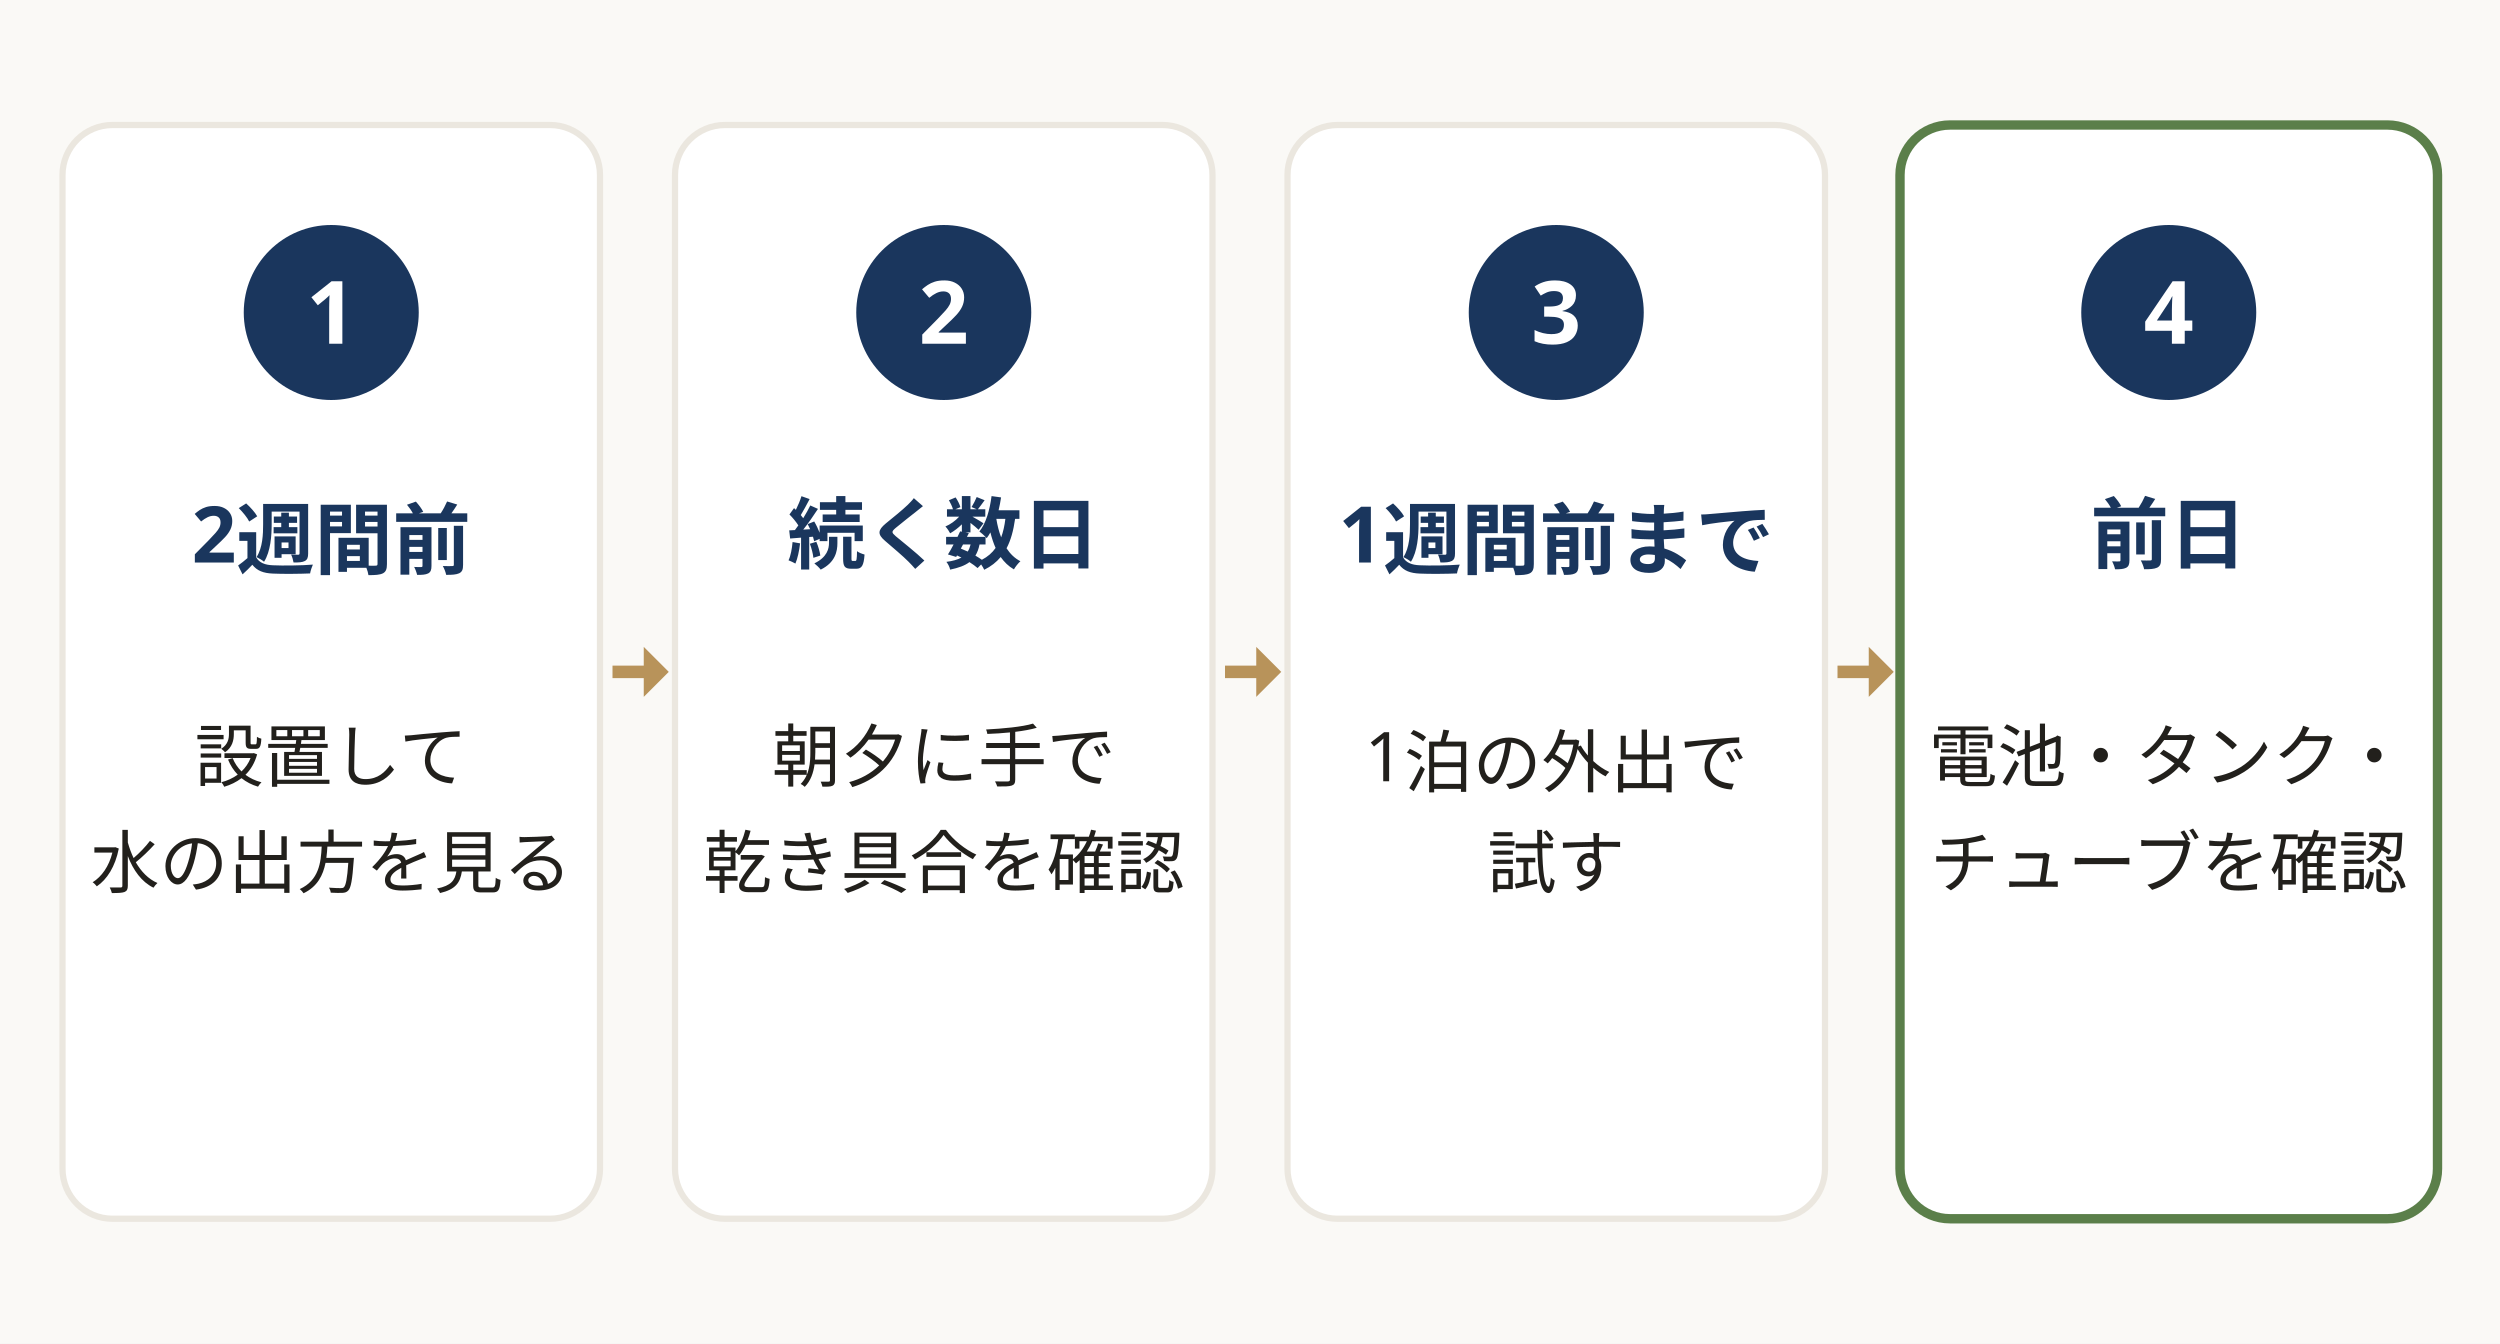
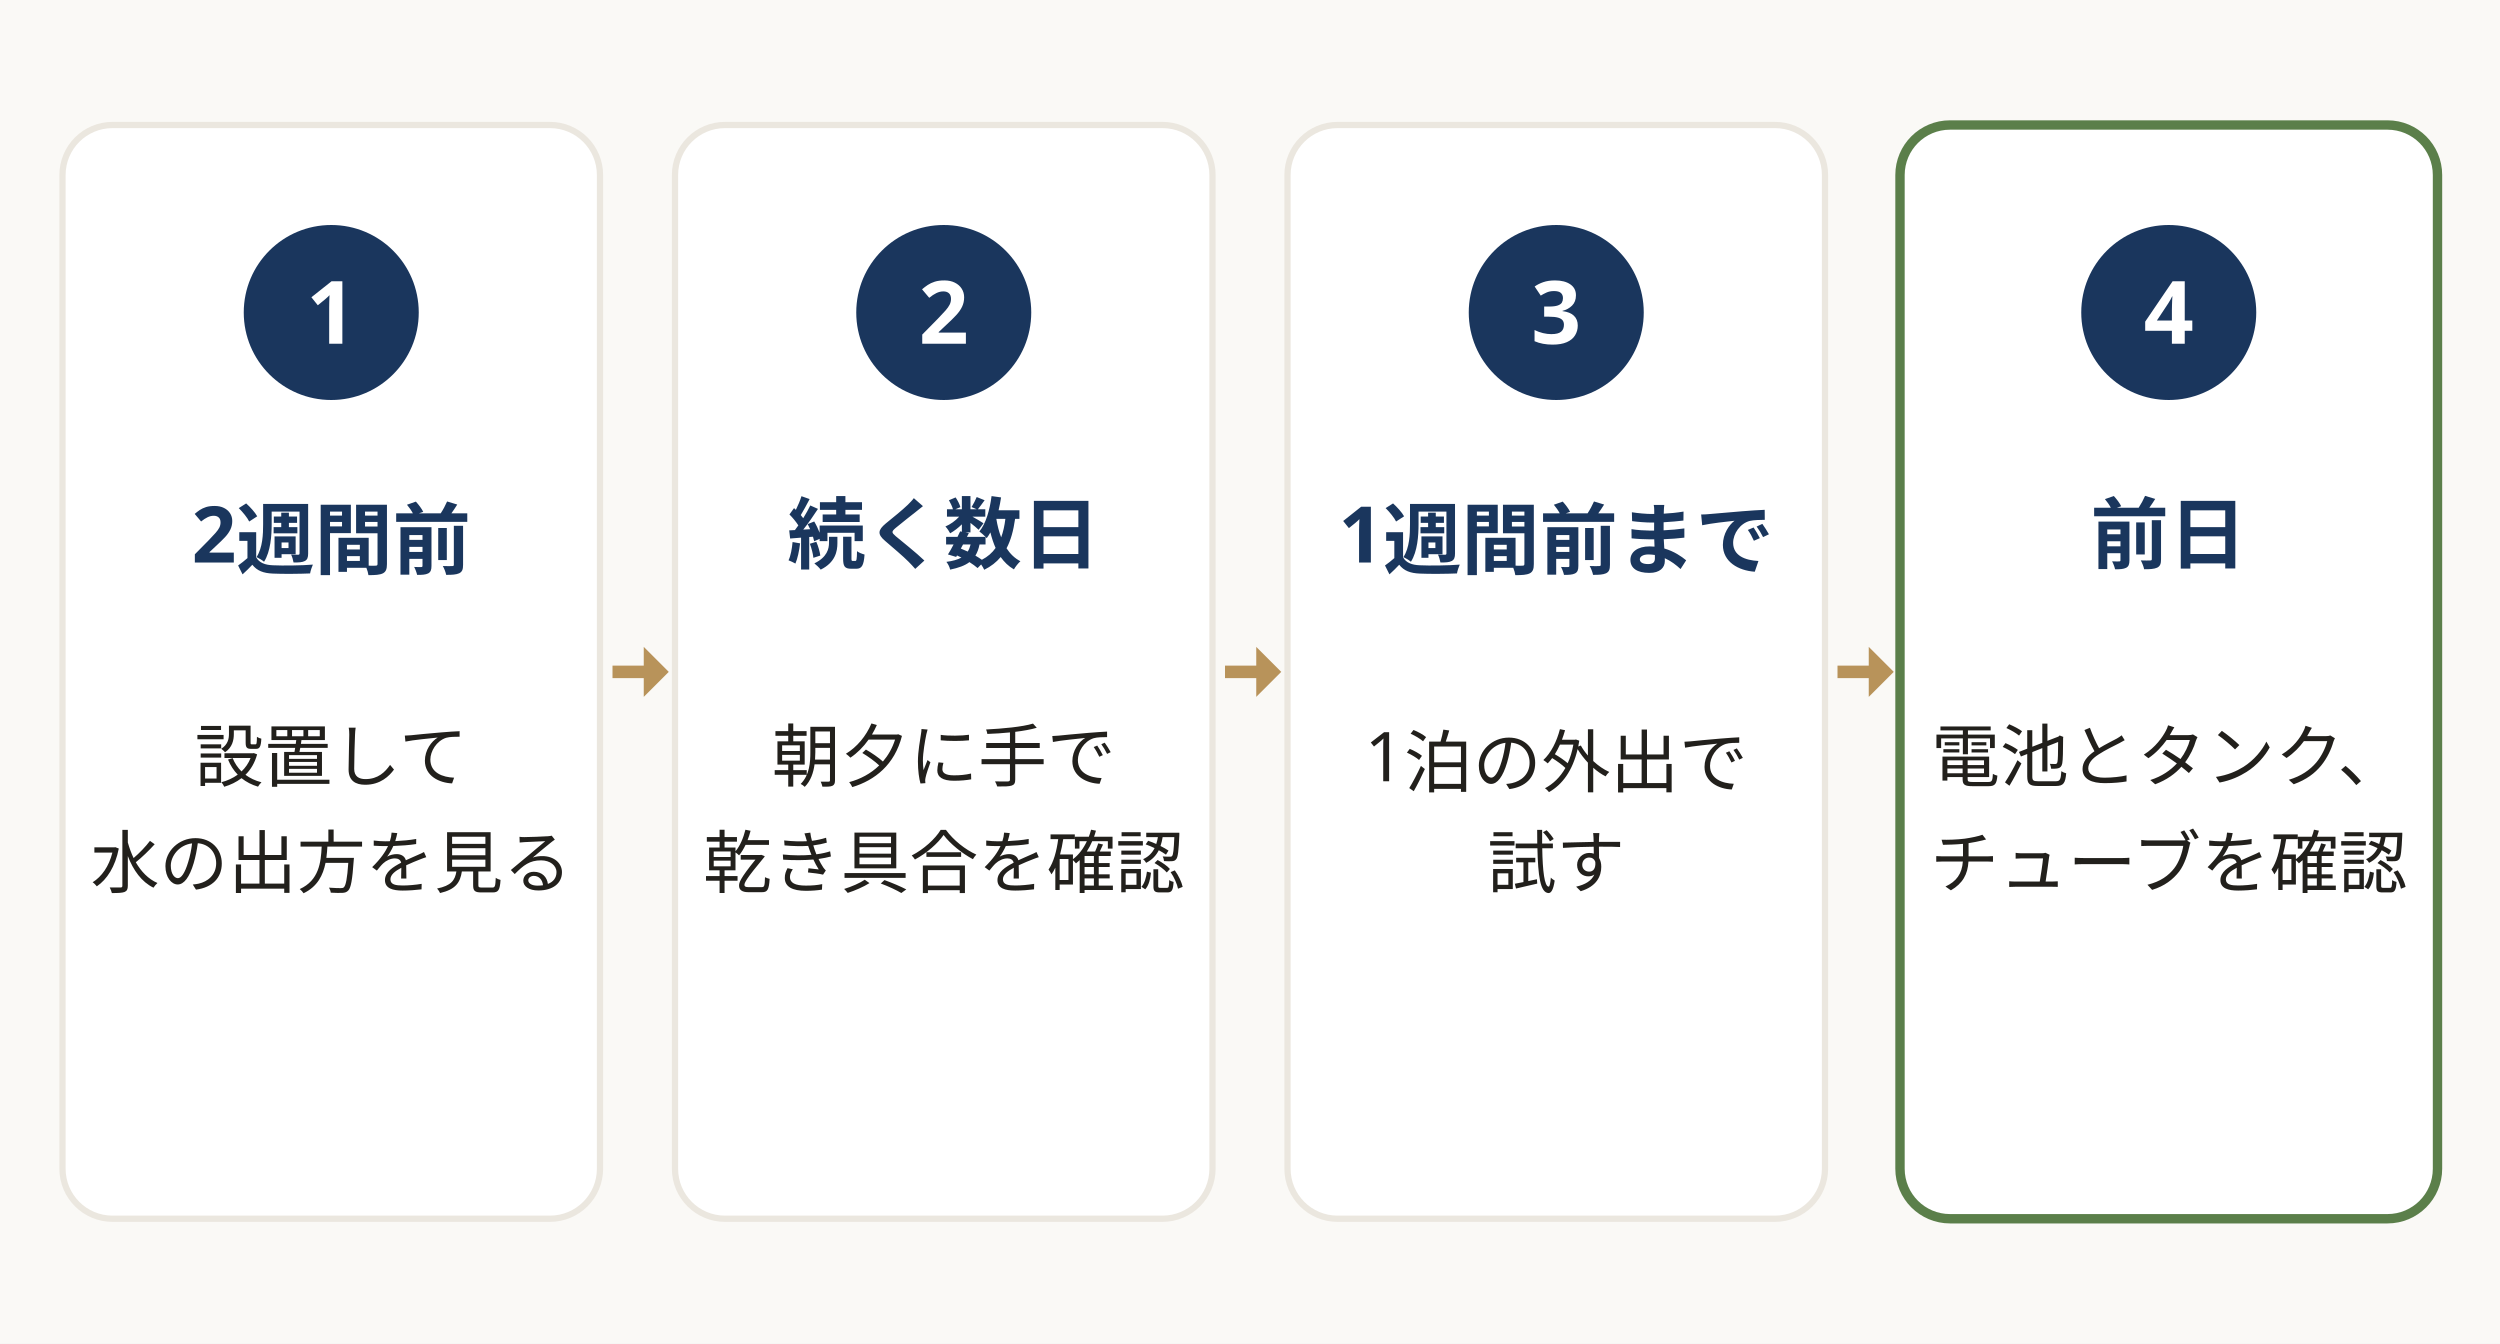
<svg xmlns="http://www.w3.org/2000/svg" viewBox="0 0 800 430" font-family="'Hiragino Sans','Noto Sans JP',sans-serif">
  <rect width="800" height="430" fill="#faf9f6" />
  <rect x="20" y="40" width="172" height="350" rx="16" fill="#fff" stroke="#ebe7df" stroke-width="2" />
  <circle cx="106" cy="100" r="28" fill="#1a365d" />
  <text x="106" y="110" text-anchor="middle" font-size="28" font-weight="700" fill="#fff">1</text>
  <text x="106" y="180" text-anchor="middle" font-size="25" font-weight="700" fill="#1a365d">2週間前</text>
  <text x="106" y="250" text-anchor="middle" font-size="22" fill="#22201c">設置して</text>
  <text x="106" y="284" text-anchor="middle" font-size="22" fill="#22201c">水の出方を見る</text>
  <path d="M196 215 l14 0" stroke="#b8935a" stroke-width="4" />
  <path d="M206 207 l8 8 l-8 8 z" fill="#b8935a" />
  <rect x="216" y="40" width="172" height="350" rx="16" fill="#fff" stroke="#ebe7df" stroke-width="2" />
  <circle cx="302" cy="100" r="28" fill="#1a365d" />
  <text x="302" y="110" text-anchor="middle" font-size="28" font-weight="700" fill="#fff">2</text>
  <text x="302" y="180" text-anchor="middle" font-size="25" font-weight="700" fill="#1a365d">続く数日</text>
  <text x="302" y="250" text-anchor="middle" font-size="22" fill="#22201c">朝夕に手で</text>
  <text x="302" y="284" text-anchor="middle" font-size="22" fill="#22201c">乾き具合を確認</text>
  <path d="M392 215 l14 0" stroke="#b8935a" stroke-width="4" />
  <path d="M402 207 l8 8 l-8 8 z" fill="#b8935a" />
  <rect x="412" y="40" width="172" height="350" rx="16" fill="#fff" stroke="#ebe7df" stroke-width="2" />
  <circle cx="498" cy="100" r="28" fill="#1a365d" />
  <text x="498" y="110" text-anchor="middle" font-size="28" font-weight="700" fill="#fff">3</text>
  <text x="498" y="180" text-anchor="middle" font-size="25" font-weight="700" fill="#1a365d">1週間前まで</text>
  <text x="498" y="250" text-anchor="middle" font-size="22" fill="#22201c">1泊の外出で</text>
  <text x="498" y="284" text-anchor="middle" font-size="22" fill="#22201c">試す</text>
  <path d="M588 215 l14 0" stroke="#b8935a" stroke-width="4" />
  <path d="M598 207 l8 8 l-8 8 z" fill="#b8935a" />
  <rect x="608" y="40" width="172" height="350" rx="16" fill="#fff" stroke="#5b7f4a" stroke-width="3" />
  <circle cx="694" cy="100" r="28" fill="#1a365d" />
  <text x="694" y="110" text-anchor="middle" font-size="28" font-weight="700" fill="#fff">4</text>
  <text x="694" y="180" text-anchor="middle" font-size="25" font-weight="700" fill="#1a365d">前日</text>
-   <text x="694" y="250" text-anchor="middle" font-size="22" fill="#22201c">電池・タンク・</text>
+   <text x="694" y="250" text-anchor="middle" font-size="22" fill="#22201c">電池とタンク、</text>
  <text x="694" y="284" text-anchor="middle" font-size="22" fill="#22201c">チューブを確認</text>
</svg>
